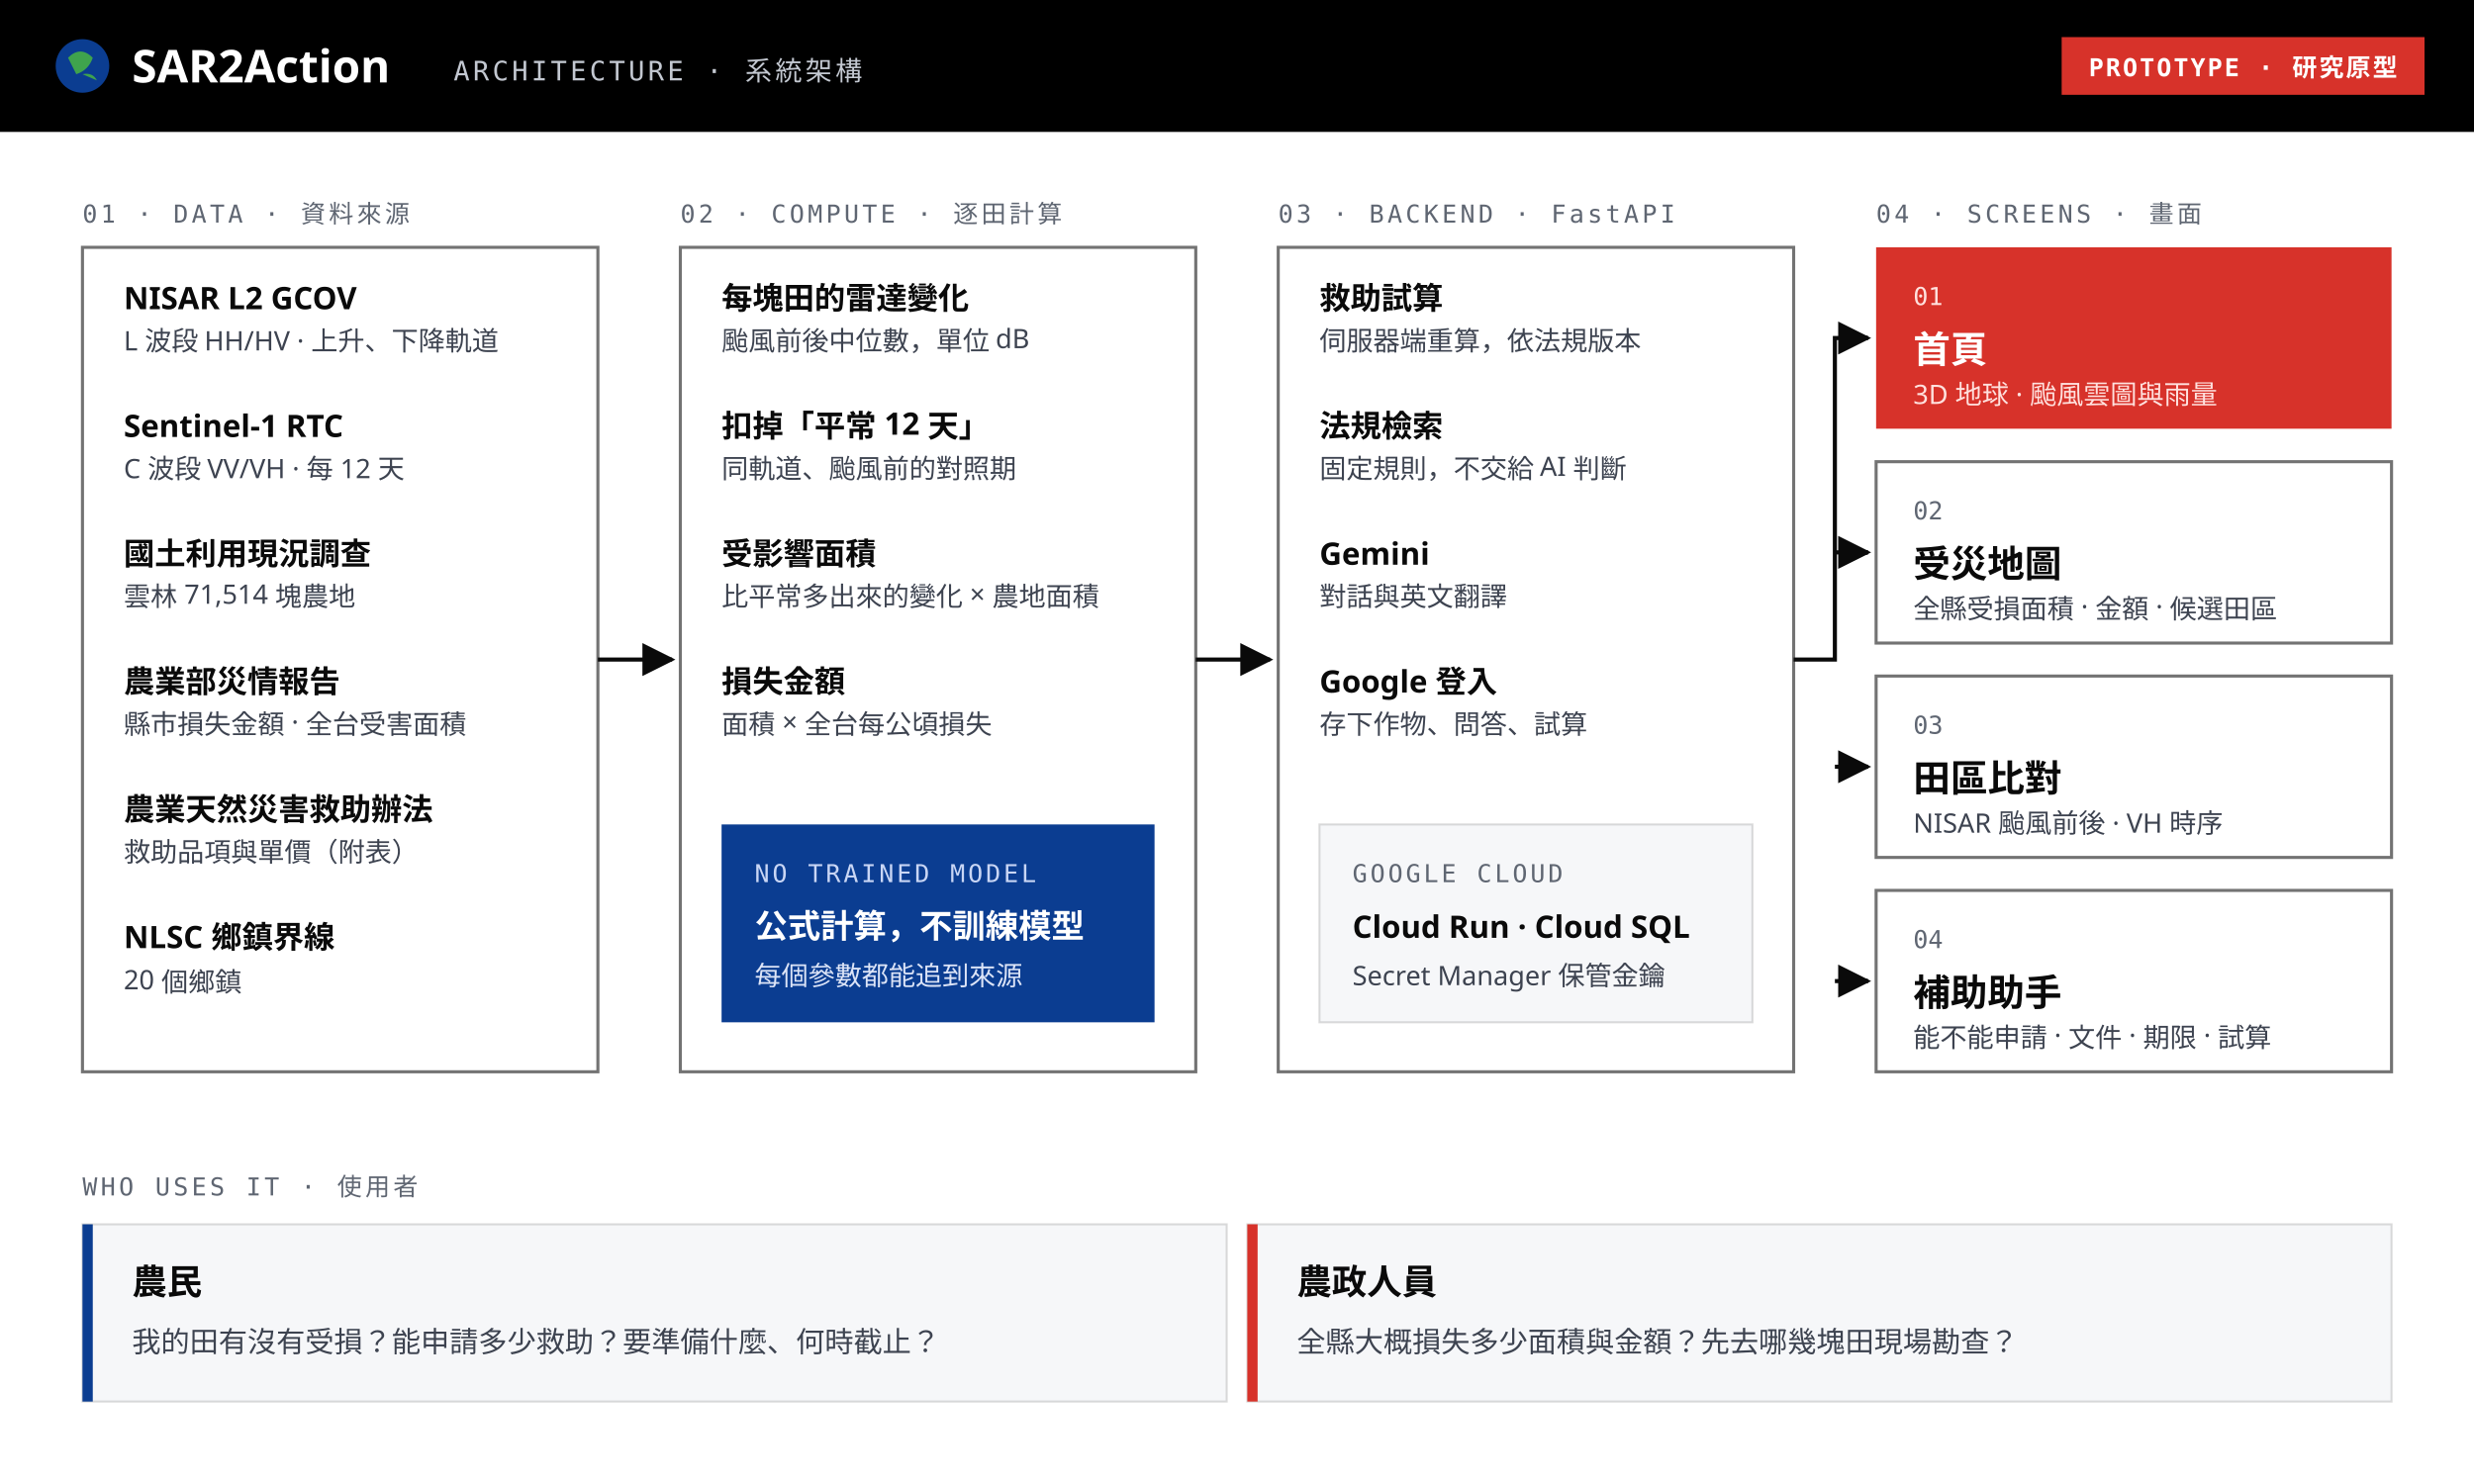
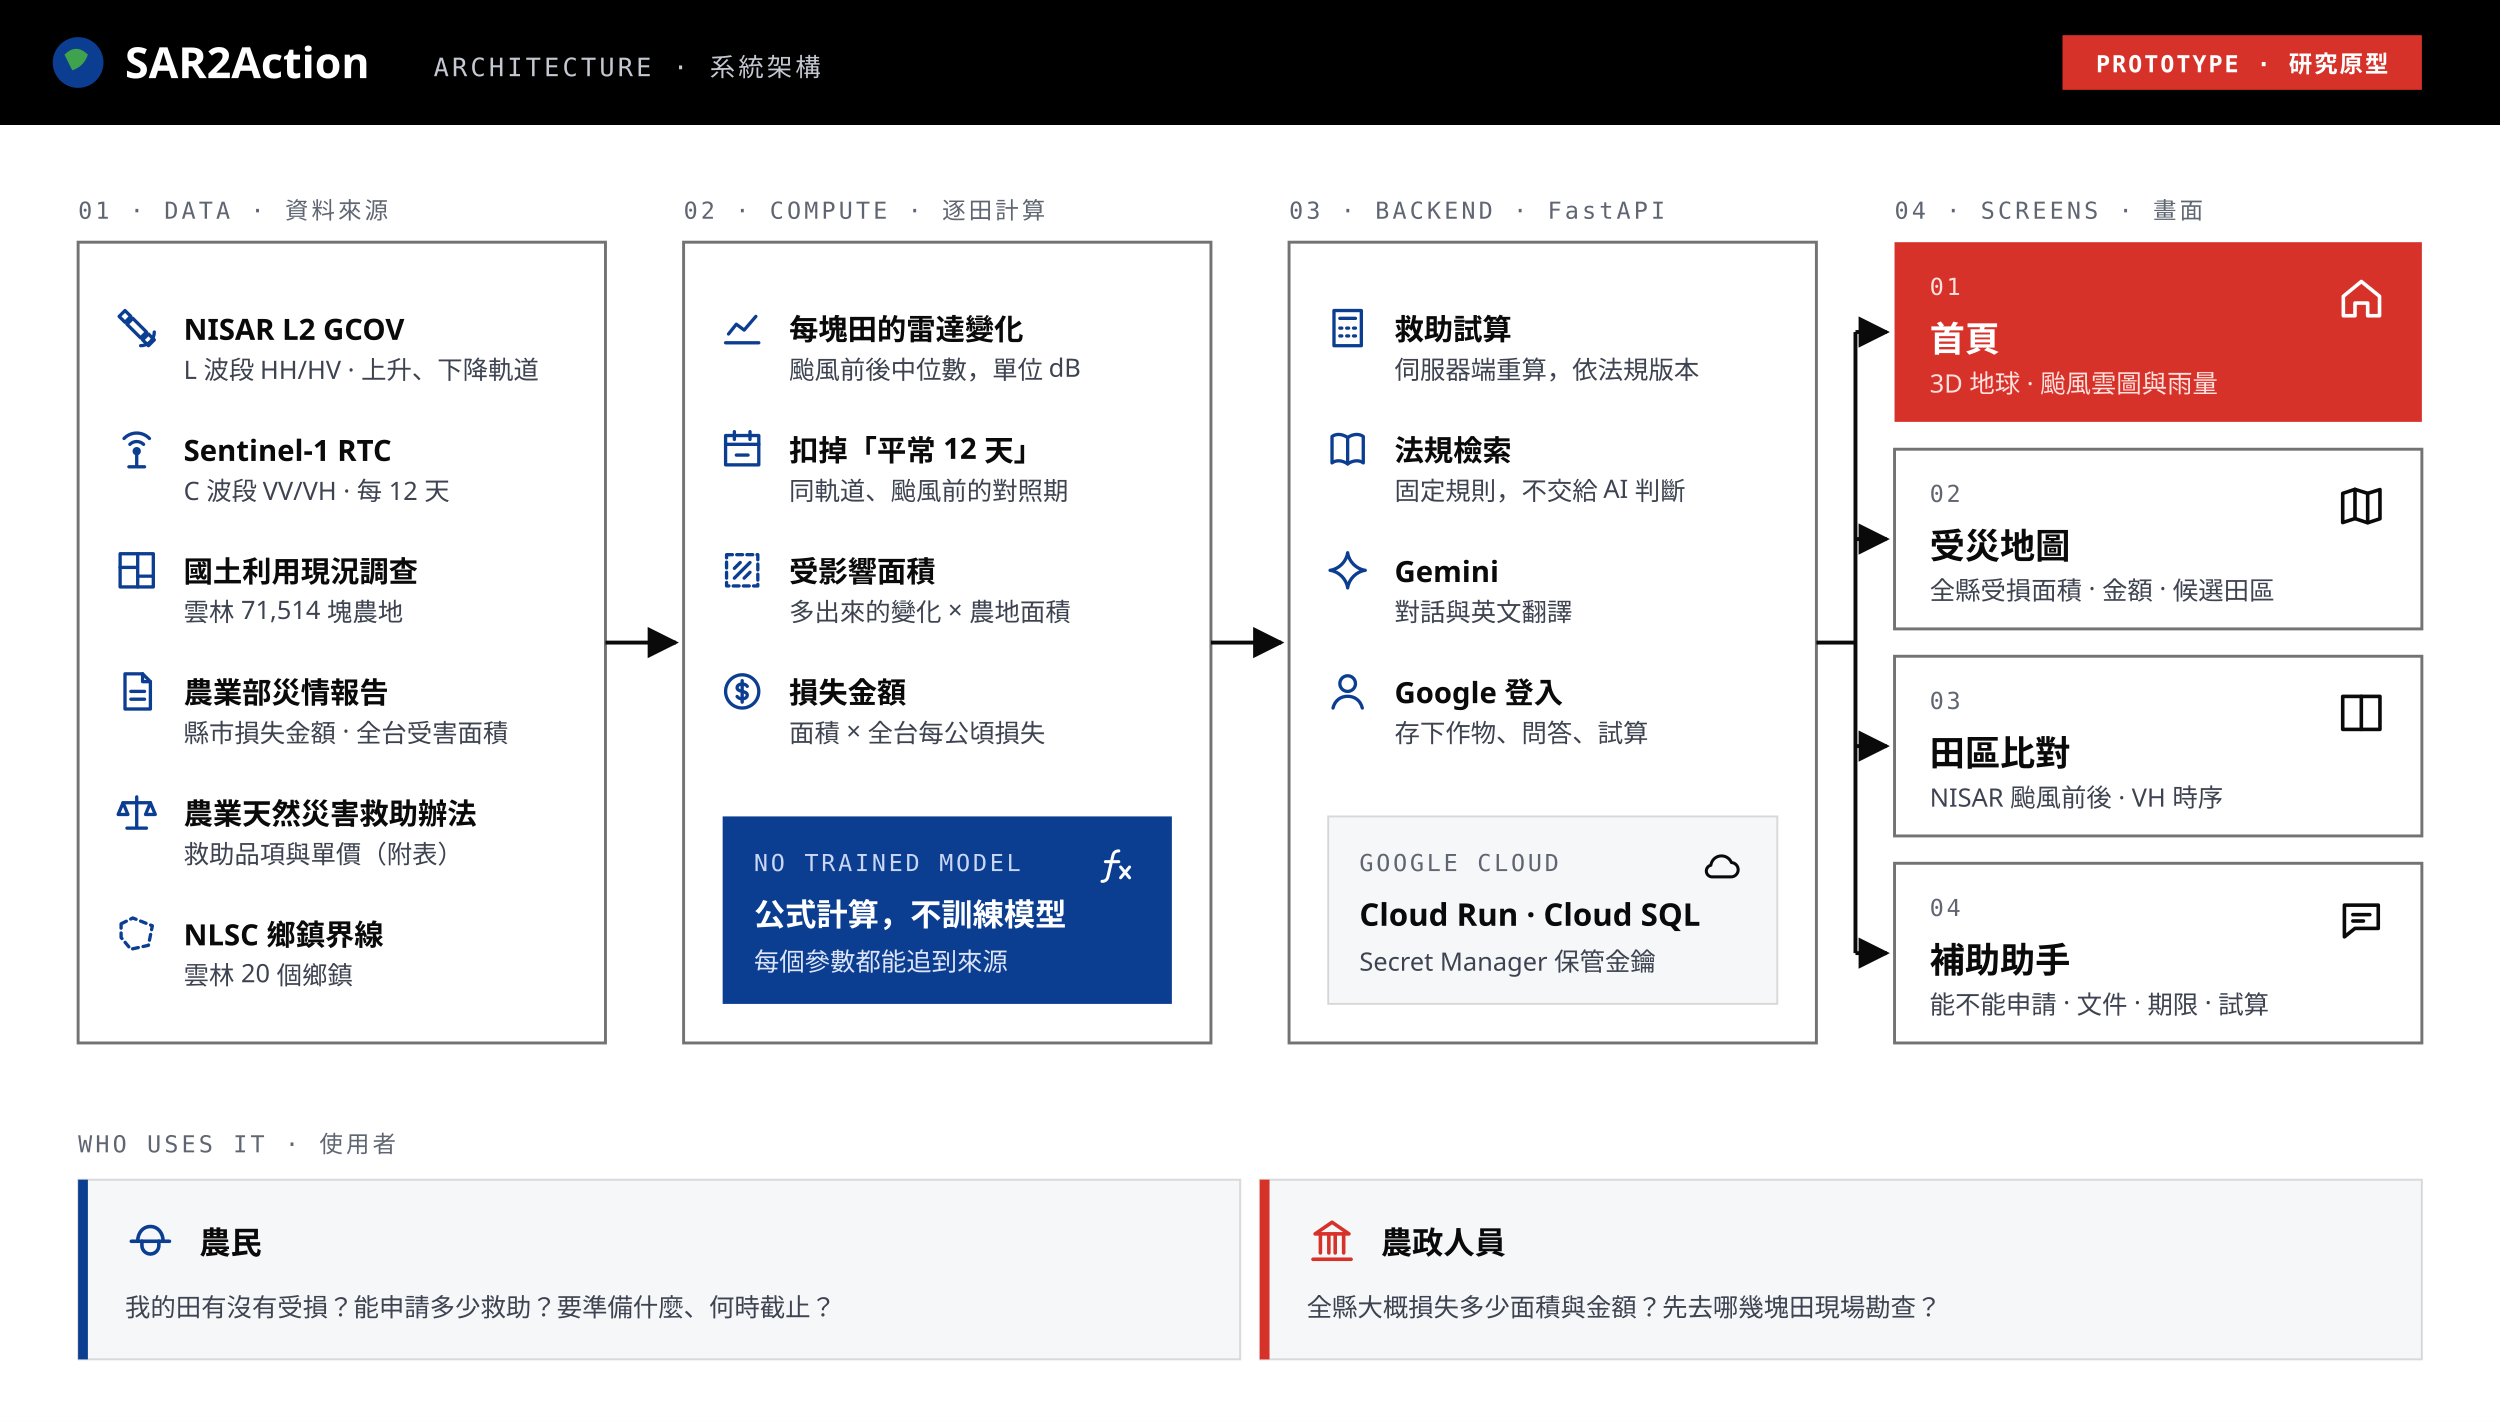
- <svg xmlns="http://www.w3.org/2000/svg" viewBox="0 0 1200 720" width="1200" height="720" font-family="'Noto Sans TC','PingFang TC','Microsoft JhengHei',sans-serif">
+ <svg xmlns="http://www.w3.org/2000/svg" viewBox="0 0 1280 728" width="1280" height="728" font-family="'Noto Sans TC','PingFang TC','Microsoft JhengHei',sans-serif" lang="zh-Hant">
  <defs>
-     <marker id="arrow" viewBox="0 0 10 10" refX="9" refY="5" markerWidth="8" markerHeight="8" orient="auto-start-reverse">
+     <marker id="arrow" viewBox="0 0 10 10" refX="9" refY="5" markerWidth="8" markerHeight="8" orient="auto">
      <path d="M0,0 L10,5 L0,10 z" fill="#0A0A0A" />
    </marker>
-     <style>
-       .mono{font-family:'IBM Plex Mono',ui-monospace,Menlo,monospace}
-       .eyebrow{font-size:12px;letter-spacing:1.6px;fill:#5F6672}
-       .h{font-size:20px;font-weight:800;fill:#0A0A0A}
-       .item{font-size:15px;font-weight:600;fill:#0A0A0A}
-       .sub{font-size:13px;fill:#3D4350}
-       .box{fill:#FFFFFF;stroke:rgba(0,0,0,.55);stroke-width:1.5}
-       .card{fill:#F6F7F9;stroke:rgba(0,0,0,.14);stroke-width:1}
-       .flow{stroke:#0A0A0A;stroke-width:2;fill:none}
-     </style>
+     <style>.mono{font-family:'IBM Plex Mono',ui-monospace,Menlo,Consolas,monospace}.eyebrow{font-size:12px;letter-spacing:1.6px;fill:#5F6672}.badge{font-size:12px;letter-spacing:1.4px}.item{font-size:15px;font-weight:700;fill:#0A0A0A}.sub{font-size:13px;fill:#3D4350}.cardtitle{font-size:16px;font-weight:700}.screen{font-size:18px;font-weight:800}.flow{stroke:#0A0A0A;stroke-width:2;fill:none}</style>
  </defs>
-   <rect width="1200" height="720" fill="#FFFFFF" />
-   <rect width="1200" height="64" fill="#000" />
+   <rect width="1280" height="728" fill="#FFFFFF" />
+   <rect width="1280" height="64" fill="#000" />
  <circle cx="40" cy="32" r="13" fill="#0B3D91" />
-   <path d="M33,28 q6,-6 12,0 q-2,6 -8,8 z M40,36 q5,-1 7,3" fill="#3FA34D" />
+   <path d="M33,28 q6,-6 12,0 q-2,6 -8,8 z" fill="#3FA34D" />
  <text x="64" y="40" font-size="22" font-weight="800" fill="#FFF">SAR2Action</text>
-   <text x="220" y="39" class="mono" font-size="13" letter-spacing="1.6" fill="#C3C8D1">ARCHITECTURE · 系統架構</text>
-   <rect x="1000" y="18" width="176" height="28" fill="#D7322A" />
-   <text x="1088" y="37" text-anchor="middle" class="mono" font-size="12" font-weight="600" letter-spacing="1" fill="#FFF">PROTOTYPE · 研究原型</text>
-   <text x="40" y="108" class="mono eyebrow">01 · DATA · 資料來源</text>
-   <rect x="40" y="120" width="250" height="400" class="box" />
-   <g transform="translate(60,150)">
-     <text class="item">NISAR L2 GCOV</text>
-     <text y="20" class="sub">L 波段 HH/HV · 上升、下降軌道</text>
-     <text y="62" class="item">Sentinel-1 RTC</text>
-     <text y="82" class="sub">C 波段 VV/VH · 每 12 天</text>
-     <text y="124" class="item">國土利用現況調查</text>
-     <text y="144" class="sub">雲林 71,514 塊農地</text>
-     <text y="186" class="item">農業部災情報告</text>
-     <text y="206" class="sub">縣市損失金額 · 全台受害面積</text>
-     <text y="248" class="item">農業天然災害救助辦法</text>
-     <text y="268" class="sub">救助品項與單價（附表）</text>
-     <text y="310" class="item">NLSC 鄉鎮界線</text>
-     <text y="330" class="sub">20 個鄉鎮</text>
+   <text x="222" y="39" class="mono" font-size="13" letter-spacing="1.6" fill="#C3C8D1">ARCHITECTURE · 系統架構</text>
+   <rect x="1056" y="18" width="184" height="28" fill="#D7322A" />
+   <text x="1148" y="37" text-anchor="middle" class="mono" font-size="12" font-weight="600" letter-spacing="1" fill="#FFF" data-max="1240">PROTOTYPE · 研究原型</text>
+   <text x="40" y="112" class="mono eyebrow" text-anchor="start" data-max="310">01 · DATA · 資料來源</text>
+   <text x="350" y="112" class="mono eyebrow" text-anchor="start" data-max="620">02 · COMPUTE · 逐田計算</text>
+   <text x="660" y="112" class="mono eyebrow" text-anchor="start" data-max="930">03 · BACKEND · FastAPI</text>
+   <text x="970" y="112" class="mono eyebrow" text-anchor="start" data-max="1240">04 · SCREENS · 畫面</text>
+   <rect x="40" y="124" width="270" height="410" fill="#FFF" stroke="rgba(0,0,0,.55)" stroke-width="1.5" />
+   <rect x="350" y="124" width="270" height="410" fill="#FFF" stroke="rgba(0,0,0,.55)" stroke-width="1.5" />
+   <rect x="660" y="124" width="270" height="410" fill="#FFF" stroke="rgba(0,0,0,.55)" stroke-width="1.5" />
+   <g transform="translate(58,156) scale(1.0)" fill="none" stroke="#0B3D91" stroke-width="1.7" stroke-linecap="round" stroke-linejoin="round">
+     <path d="M7 10 10 7l7 7-3 3z" />
+     <path d="M3 6l3-3 3 3-3 3zM15 18l3-3 3 3-3 3zM14 21a7 7 0 0 0 7-7" />
  </g>
-   <text x="330" y="108" class="mono eyebrow">02 · COMPUTE · 逐田計算</text>
-   <rect x="330" y="120" width="250" height="400" class="box" />
-   <g transform="translate(350,150)">
-     <text class="item">每塊田的雷達變化</text>
-     <text y="20" class="sub">颱風前後中位數，單位 dB</text>
-     <text y="62" class="item">扣掉「平常 12 天」</text>
-     <text y="82" class="sub">同軌道、颱風前的對照期</text>
-     <text y="124" class="item">受影響面積</text>
-     <text y="144" class="sub">比平常多出來的變化 × 農地面積</text>
-     <text y="186" class="item">損失金額</text>
-     <text y="206" class="sub">面積 × 全台每公頃損失</text>
+   <text x="94" y="174" class="item" text-anchor="start" data-max="300">NISAR L2 GCOV</text>
+   <text x="94" y="194" class="sub" text-anchor="start" data-max="300">L 波段 HH/HV · 上升、下降軌道</text>
+   <g transform="translate(58,218) scale(1.0)" fill="none" stroke="#0B3D91" stroke-width="1.7" stroke-linecap="round" stroke-linejoin="round">
+     <path d="M12 13v8M8 21h8" />
+     <path d="M8.5 9.5a5 5 0 0 1 7 0M5.5 6.5a9 9 0 0 1 13 0" />
+     <circle cx="12" cy="13" r="1.3" />
  </g>
-   <rect x="350" y="400" width="210" height="96" fill="#0B3D91" />
-   <text x="366" y="428" class="mono" font-size="12" letter-spacing="1.4" fill="#C9D6F5">NO TRAINED MODEL</text>
-   <text x="366" y="455" font-size="16" font-weight="700" fill="#FFF">公式計算，不訓練模型</text>
-   <text x="366" y="478" font-size="13" fill="#DCE4F7">每個參數都能追到來源</text>
-   <text x="620" y="108" class="mono eyebrow">03 · BACKEND · FastAPI</text>
-   <rect x="620" y="120" width="250" height="400" class="box" />
-   <g transform="translate(640,150)">
-     <text class="item">救助試算</text>
-     <text y="20" class="sub">伺服器端重算，依法規版本</text>
-     <text y="62" class="item">法規檢索</text>
-     <text y="82" class="sub">固定規則，不交給 AI 判斷</text>
-     <text y="124" class="item">Gemini</text>
-     <text y="144" class="sub">對話與英文翻譯</text>
-     <text y="186" class="item">Google 登入</text>
-     <text y="206" class="sub">存下作物、問答、試算</text>
+   <text x="94" y="236" class="item" text-anchor="start" data-max="300">Sentinel-1 RTC</text>
+   <text x="94" y="256" class="sub" text-anchor="start" data-max="300">C 波段 VV/VH · 每 12 天</text>
+   <g transform="translate(58,280) scale(1.0)" fill="none" stroke="#0B3D91" stroke-width="1.7" stroke-linecap="round" stroke-linejoin="round">
+     <rect x="3.5" y="3.5" width="17" height="17" />
+     <path d="M3.5 10.5h9v-7M12.5 10.5v10M12.5 15h8" />
  </g>
-   <rect x="640" y="400" width="210" height="96" class="card" />
-   <text x="656" y="428" class="mono" font-size="12" letter-spacing="1.4" fill="#5F6672">GOOGLE CLOUD</text>
-   <text x="656" y="455" font-size="15" font-weight="700" fill="#0A0A0A">Cloud Run · Cloud SQL</text>
-   <text x="656" y="478" font-size="13" fill="#3D4350">Secret Manager 保管金鑰</text>
-   <text x="910" y="108" class="mono eyebrow">04 · SCREENS · 畫面</text>
-   <g>
-     <rect x="910" y="120" width="250" height="88" fill="#D7322A" />
-     <text x="928" y="148" class="mono" font-size="12" fill="#FFE1DE">01</text>
-     <text x="928" y="176" font-size="18" font-weight="800" fill="#FFF">首頁</text>
-     <text x="928" y="196" font-size="13" fill="#FFE1DE">3D 地球 · 颱風雲圖與雨量</text>
-     <rect x="910" y="224" width="250" height="88" class="box" />
-     <text x="928" y="252" class="mono" font-size="12" fill="#5F6672">02</text>
-     <text x="928" y="280" font-size="18" font-weight="800" fill="#0A0A0A">受災地圖</text>
-     <text x="928" y="300" font-size="13" fill="#3D4350">全縣受損面積 · 金額 · 候選田區</text>
-     <rect x="910" y="328" width="250" height="88" class="box" />
-     <text x="928" y="356" class="mono" font-size="12" fill="#5F6672">03</text>
-     <text x="928" y="384" font-size="18" font-weight="800" fill="#0A0A0A">田區比對</text>
-     <text x="928" y="404" font-size="13" fill="#3D4350">NISAR 颱風前後 · VH 時序</text>
-     <rect x="910" y="432" width="250" height="88" class="box" />
-     <text x="928" y="460" class="mono" font-size="12" fill="#5F6672">04</text>
-     <text x="928" y="488" font-size="18" font-weight="800" fill="#0A0A0A">補助助手</text>
-     <text x="928" y="508" font-size="13" fill="#3D4350">能不能申請 · 文件 · 期限 · 試算</text>
+   <text x="94" y="298" class="item" text-anchor="start" data-max="300">國土利用現況調查</text>
+   <text x="94" y="318" class="sub" text-anchor="start" data-max="300">雲林 71,514 塊農地</text>
+   <g transform="translate(58,342) scale(1.0)" fill="none" stroke="#0B3D91" stroke-width="1.7" stroke-linecap="round" stroke-linejoin="round">
+     <path d="M6 3h9l4 4v14H6z" />
+     <path d="M15 3v4h4M9 12h7M9 16h7" />
  </g>
-   <path d="M290,320 H326" class="flow" marker-end="url(#arrow)" />
-   <path d="M580,320 H616" class="flow" marker-end="url(#arrow)" />
-   <path d="M870,320 H890 V164 H906 M890,268 H906 M890,372 H906 M890,476 H906" class="flow" />
-   <path d="M898,164 H906" class="flow" marker-end="url(#arrow)" />
-   <path d="M898,268 H906" class="flow" marker-end="url(#arrow)" />
-   <path d="M898,372 H906" class="flow" marker-end="url(#arrow)" />
-   <path d="M898,476 H906" class="flow" marker-end="url(#arrow)" />
-   <text x="40" y="580" class="mono eyebrow">WHO USES IT · 使用者</text>
-   <rect x="40" y="594" width="555" height="86" class="card" />
-   <rect x="40" y="594" width="5" height="86" fill="#0B3D91" />
-   <text x="64" y="628" font-size="17" font-weight="800" fill="#0A0A0A">農民</text>
-   <text x="64" y="656" font-size="14" fill="#3D4350">我的田有沒有受損？能申請多少救助？要準備什麼、何時截止？</text>
-   <rect x="605" y="594" width="555" height="86" class="card" />
-   <rect x="605" y="594" width="5" height="86" fill="#D7322A" />
-   <text x="629" y="628" font-size="17" font-weight="800" fill="#0A0A0A">農政人員</text>
-   <text x="629" y="656" font-size="14" fill="#3D4350">全縣大概損失多少面積與金額？先去哪幾塊田現場勘查？</text>
+   <text x="94" y="360" class="item" text-anchor="start" data-max="300">農業部災情報告</text>
+   <text x="94" y="380" class="sub" text-anchor="start" data-max="300">縣市損失金額 · 全台受害面積</text>
+   <g transform="translate(58,404) scale(1.0)" fill="none" stroke="#0B3D91" stroke-width="1.7" stroke-linecap="round" stroke-linejoin="round">
+     <path d="M12 4v16M7 20h10M5 7h14" />
+     <path d="M5 7l-2.5 6h5zM19 7l-2.5 6h5z" />
+   </g>
+   <text x="94" y="422" class="item" text-anchor="start" data-max="300">農業天然災害救助辦法</text>
+   <text x="94" y="442" class="sub" text-anchor="start" data-max="300">救助品項與單價（附表）</text>
+   <g transform="translate(58,466) scale(1.0)" fill="none" stroke="#0B3D91" stroke-width="1.7" stroke-linecap="round" stroke-linejoin="round">
+     <path d="M4 7l6-3 10 4-2 10-9 2-5-6z" stroke-dasharray="3 2.5" />
+   </g>
+   <text x="94" y="484" class="item" text-anchor="start" data-max="300">NLSC 鄉鎮界線</text>
+   <text x="94" y="504" class="sub" text-anchor="start" data-max="300">雲林 20 個鄉鎮</text>
+   <g transform="translate(368,156) scale(1.0)" fill="none" stroke="#0B3D91" stroke-width="1.7" stroke-linecap="round" stroke-linejoin="round">
+     <path d="M3.5 19.5h17" />
+     <path d="M5 15l4-5 4 3 6-7" />
+   </g>
+   <text x="404" y="174" class="item" text-anchor="start" data-max="610">每塊田的雷達變化</text>
+   <text x="404" y="194" class="sub" text-anchor="start" data-max="610">颱風前後中位數，單位 dB</text>
+   <g transform="translate(368,218) scale(1.0)" fill="none" stroke="#0B3D91" stroke-width="1.7" stroke-linecap="round" stroke-linejoin="round">
+     <rect x="3.5" y="5" width="17" height="15" />
+     <path d="M3.5 9.5h17M8 3v4M16 3v4M9 15h6" />
+   </g>
+   <text x="404" y="236" class="item" text-anchor="start" data-max="610">扣掉「平常 12 天」</text>
+   <text x="404" y="256" class="sub" text-anchor="start" data-max="610">同軌道、颱風前的對照期</text>
+   <g transform="translate(368,280) scale(1.0)" fill="none" stroke="#0B3D91" stroke-width="1.7" stroke-linecap="round" stroke-linejoin="round">
+     <rect x="4" y="4" width="16" height="16" stroke-dasharray="3 2.2" />
+     <path d="M8 16 16 8M8 11l3-3M13 16l3-3" />
+   </g>
+   <text x="404" y="298" class="item" text-anchor="start" data-max="610">受影響面積</text>
+   <text x="404" y="318" class="sub" text-anchor="start" data-max="610">多出來的變化 × 農地面積</text>
+   <g transform="translate(368,342) scale(1.0)" fill="none" stroke="#0B3D91" stroke-width="1.7" stroke-linecap="round" stroke-linejoin="round">
+     <circle cx="12" cy="12" r="8.5" />
+     <path d="M14.6 9.4c-.6-.8-1.5-1.2-2.6-1.2-1.5 0-2.6.8-2.6 1.9s1.1 1.6 2.6 1.9 2.6.8 2.6 1.9-1.1 1.9-2.6 1.9c-1.1 0-2-.4-2.6-1.2M12 6.5v11" />
+   </g>
+   <text x="404" y="360" class="item" text-anchor="start" data-max="610">損失金額</text>
+   <text x="404" y="380" class="sub" text-anchor="start" data-max="610">面積 × 全台每公頃損失</text>
+   <g transform="translate(678,156) scale(1.0)" fill="none" stroke="#0B3D91" stroke-width="1.7" stroke-linecap="round" stroke-linejoin="round">
+     <rect x="5" y="3" width="14" height="18" />
+     <path d="M8 7h8M8 12h1M11.5 12h1M15 12h1M8 16h1M11.5 16h1M15 16h1" />
+   </g>
+   <text x="714" y="174" class="item" text-anchor="start" data-max="920">救助試算</text>
+   <text x="714" y="194" class="sub" text-anchor="start" data-max="920">伺服器端重算，依法規版本</text>
+   <g transform="translate(678,218) scale(1.0)" fill="none" stroke="#0B3D91" stroke-width="1.7" stroke-linecap="round" stroke-linejoin="round">
+     <path d="M4 5.5C6 4 9 4 12 6c3-2 6-2 8-.5V19c-2-1.5-5-1.5-8 .5-3-2-6-2-8-.5z" />
+     <path d="M12 6v13.5" />
+   </g>
+   <text x="714" y="236" class="item" text-anchor="start" data-max="920">法規檢索</text>
+   <text x="714" y="256" class="sub" text-anchor="start" data-max="920">固定規則，不交給 AI 判斷</text>
+   <g transform="translate(678,280) scale(1.0)" fill="none" stroke="#0B3D91" stroke-width="1.7" stroke-linecap="round" stroke-linejoin="round">
+     <path d="M12 3c.6 4.5 4.5 8.4 9 9-4.5.6-8.4 4.5-9 9-.6-4.5-4.5-8.4-9-9 4.5-.6 8.4-4.5 9-9z" />
+   </g>
+   <text x="714" y="298" class="item" text-anchor="start" data-max="920">Gemini</text>
+   <text x="714" y="318" class="sub" text-anchor="start" data-max="920">對話與英文翻譯</text>
+   <g transform="translate(678,342) scale(1.0)" fill="none" stroke="#0B3D91" stroke-width="1.7" stroke-linecap="round" stroke-linejoin="round">
+     <circle cx="12" cy="8" r="4" />
+     <path d="M4.5 20.5c1-4 4-6 7.5-6s6.5 2 7.5 6" />
+   </g>
+   <text x="714" y="360" class="item" text-anchor="start" data-max="920">Google 登入</text>
+   <text x="714" y="380" class="sub" text-anchor="start" data-max="920">存下作物、問答、試算</text>
+   <rect x="370" y="418" width="230" height="96" fill="#0B3D91" stroke="none" />
+   <g transform="translate(560,432) scale(0.9166667)" fill="none" stroke="#FFFFFF" stroke-width="1.7" stroke-linecap="round" stroke-linejoin="round">
+     <path d="M14 4c-2 0-3 1-3.4 3L8 18c-.4 2-1.4 3-3.4 3M6.5 10H14" />
+     <path d="M15 13l5 6M20 13l-5 6" />
+   </g>
+   <text x="386" y="446" class="mono badge" text-anchor="start" data-max="554" style="fill:#C9D6F5">NO TRAINED MODEL</text>
+   <text x="386" y="474" class="cardtitle" text-anchor="start" data-max="590" style="fill:#FFFFFF">公式計算，不訓練模型</text>
+   <text x="386" y="497" class="sub" text-anchor="start" data-max="590" style="fill:#DCE4F7">每個參數都能追到來源</text>
+   <rect x="680" y="418" width="230" height="96" fill="#F6F7F9" stroke="rgba(0,0,0,.14)" />
+   <g transform="translate(870,432) scale(0.9166667)" fill="none" stroke="#0A0A0A" stroke-width="1.7" stroke-linecap="round" stroke-linejoin="round">
+     <path d="M7 18.5h10.5a4 4 0 0 0 .5-8 6 6 0 0 0-11.5 1.5A3.3 3.3 0 0 0 7 18.5z" />
+   </g>
+   <text x="696" y="446" class="mono badge" text-anchor="start" data-max="864" style="fill:#5F6672">GOOGLE CLOUD</text>
+   <text x="696" y="474" class="cardtitle" text-anchor="start" data-max="900" style="fill:#0A0A0A">Cloud Run · Cloud SQL</text>
+   <text x="696" y="497" class="sub" text-anchor="start" data-max="900" style="fill:#3D4350">Secret Manager 保管金鑰</text>
+   <rect x="970" y="124" width="270" height="92" fill="#D7322A" stroke="none" stroke-width="1.5" />
+   <g transform="translate(1196,140) scale(1.083333)" fill="none" stroke="#FFFFFF" stroke-width="1.7" stroke-linecap="round" stroke-linejoin="round">
+     <path d="M3.5 10.8 12 3.8l8.6 7v9.2h-5.6v-6h-6v6H3.5z" />
+   </g>
+   <text x="988" y="151" class="mono badge" text-anchor="start" data-max="1030" style="fill:#FFE1DE">01</text>
+   <text x="988" y="180" class="screen" text-anchor="start" data-max="1186" style="fill:#FFFFFF">首頁</text>
+   <text x="988" y="201" class="sub" text-anchor="start" data-max="1230" style="fill:#FFE1DE">3D 地球 · 颱風雲圖與雨量</text>
+   <rect x="970" y="230" width="270" height="92" fill="#FFF" stroke="rgba(0,0,0,.55)" stroke-width="1.5" />
+   <g transform="translate(1196,246) scale(1.083333)" fill="none" stroke="#0A0A0A" stroke-width="1.7" stroke-linecap="round" stroke-linejoin="round">
+     <path d="M9 4.2 3.2 6.1v13.8L9 18l6 2 5.8-1.9V4.3L15 6.1z" />
+     <path d="M9 4.2V18M15 6.1v13.8" />
+   </g>
+   <text x="988" y="257" class="mono badge" text-anchor="start" data-max="1030" style="fill:#5F6672">02</text>
+   <text x="988" y="286" class="screen" text-anchor="start" data-max="1186" style="fill:#0A0A0A">受災地圖</text>
+   <text x="988" y="307" class="sub" text-anchor="start" data-max="1230" style="fill:#3D4350">全縣受損面積 · 金額 · 候選田區</text>
+   <rect x="970" y="336" width="270" height="92" fill="#FFF" stroke="rgba(0,0,0,.55)" stroke-width="1.5" />
+   <g transform="translate(1196,352) scale(1.083333)" fill="none" stroke="#0A0A0A" stroke-width="1.7" stroke-linecap="round" stroke-linejoin="round">
+     <rect x="3.2" y="4.2" width="17.6" height="15.6" />
+     <path d="M12 4.2v15.6" />
+   </g>
+   <text x="988" y="363" class="mono badge" text-anchor="start" data-max="1030" style="fill:#5F6672">03</text>
+   <text x="988" y="392" class="screen" text-anchor="start" data-max="1186" style="fill:#0A0A0A">田區比對</text>
+   <text x="988" y="413" class="sub" text-anchor="start" data-max="1230" style="fill:#3D4350">NISAR 颱風前後 · VH 時序</text>
+   <rect x="970" y="442" width="270" height="92" fill="#FFF" stroke="rgba(0,0,0,.55)" stroke-width="1.5" />
+   <g transform="translate(1196,458) scale(1.083333)" fill="none" stroke="#0A0A0A" stroke-width="1.7" stroke-linecap="round" stroke-linejoin="round">
+     <path d="M4 5h16v11H9l-5 4z" />
+     <path d="M8 9.5h8M8 12.5h5" />
+   </g>
+   <text x="988" y="469" class="mono badge" text-anchor="start" data-max="1030" style="fill:#5F6672">04</text>
+   <text x="988" y="498" class="screen" text-anchor="start" data-max="1186" style="fill:#0A0A0A">補助助手</text>
+   <text x="988" y="519" class="sub" text-anchor="start" data-max="1230" style="fill:#3D4350">能不能申請 · 文件 · 期限 · 試算</text>
+   <path d="M310,329.0 H346" class="flow" marker-end="url(#arrow)" />
+   <path d="M620,329.0 H656" class="flow" marker-end="url(#arrow)" />
+   <path d="M930,329.0 H950 M950,170.0 V488.0" class="flow" />
+   <path d="M950,170.0 H966" class="flow" marker-end="url(#arrow)" />
+   <path d="M950,276.0 H966" class="flow" marker-end="url(#arrow)" />
+   <path d="M950,382.0 H966" class="flow" marker-end="url(#arrow)" />
+   <path d="M950,488.0 H966" class="flow" marker-end="url(#arrow)" />
+   <text x="40" y="590" class="mono eyebrow" text-anchor="start" data-max="400">WHO USES IT · 使用者</text>
+   <rect x="40.0" y="604" width="595.0" height="92" fill="#F6F7F9" stroke="rgba(0,0,0,.14)" />
+   <rect x="40.0" y="604" width="5" height="92" fill="#0B3D91" />
+   <g transform="translate(64.0,622) scale(1.083333)" fill="none" stroke="#0B3D91" stroke-width="1.7" stroke-linecap="round" stroke-linejoin="round">
+     <path d="M3 12.5h18M6 12.5c0-4 2.5-7 6-7s6 3 6 7" />
+     <path d="M8 12.5v2a4 4 0 0 0 8 0v-2" />
+   </g>
+   <text x="102.0" y="642" class="cardtitle" text-anchor="start" data-max="619.0" style="fill:#0A0A0A">農民</text>
+   <text x="64.0" y="674" class="sub" text-anchor="start" data-max="619.0">我的田有沒有受損？能申請多少救助？要準備什麼、何時截止？</text>
+   <rect x="645.0" y="604" width="595.0" height="92" fill="#F6F7F9" stroke="rgba(0,0,0,.14)" />
+   <rect x="645.0" y="604" width="5" height="92" fill="#D7322A" />
+   <g transform="translate(669.0,622) scale(1.083333)" fill="none" stroke="#D7322A" stroke-width="1.7" stroke-linecap="round" stroke-linejoin="round">
+     <path d="M3 21h18M4 9h16L12 3.5z" />
+     <path d="M6.5 9v9M10.5 9v9M13.5 9v9M17.5 9v9" />
+   </g>
+   <text x="707.0" y="642" class="cardtitle" text-anchor="start" data-max="1224.0" style="fill:#0A0A0A">農政人員</text>
+   <text x="669.0" y="674" class="sub" text-anchor="start" data-max="1224.0">全縣大概損失多少面積與金額？先去哪幾塊田現場勘查？</text>
</svg>
